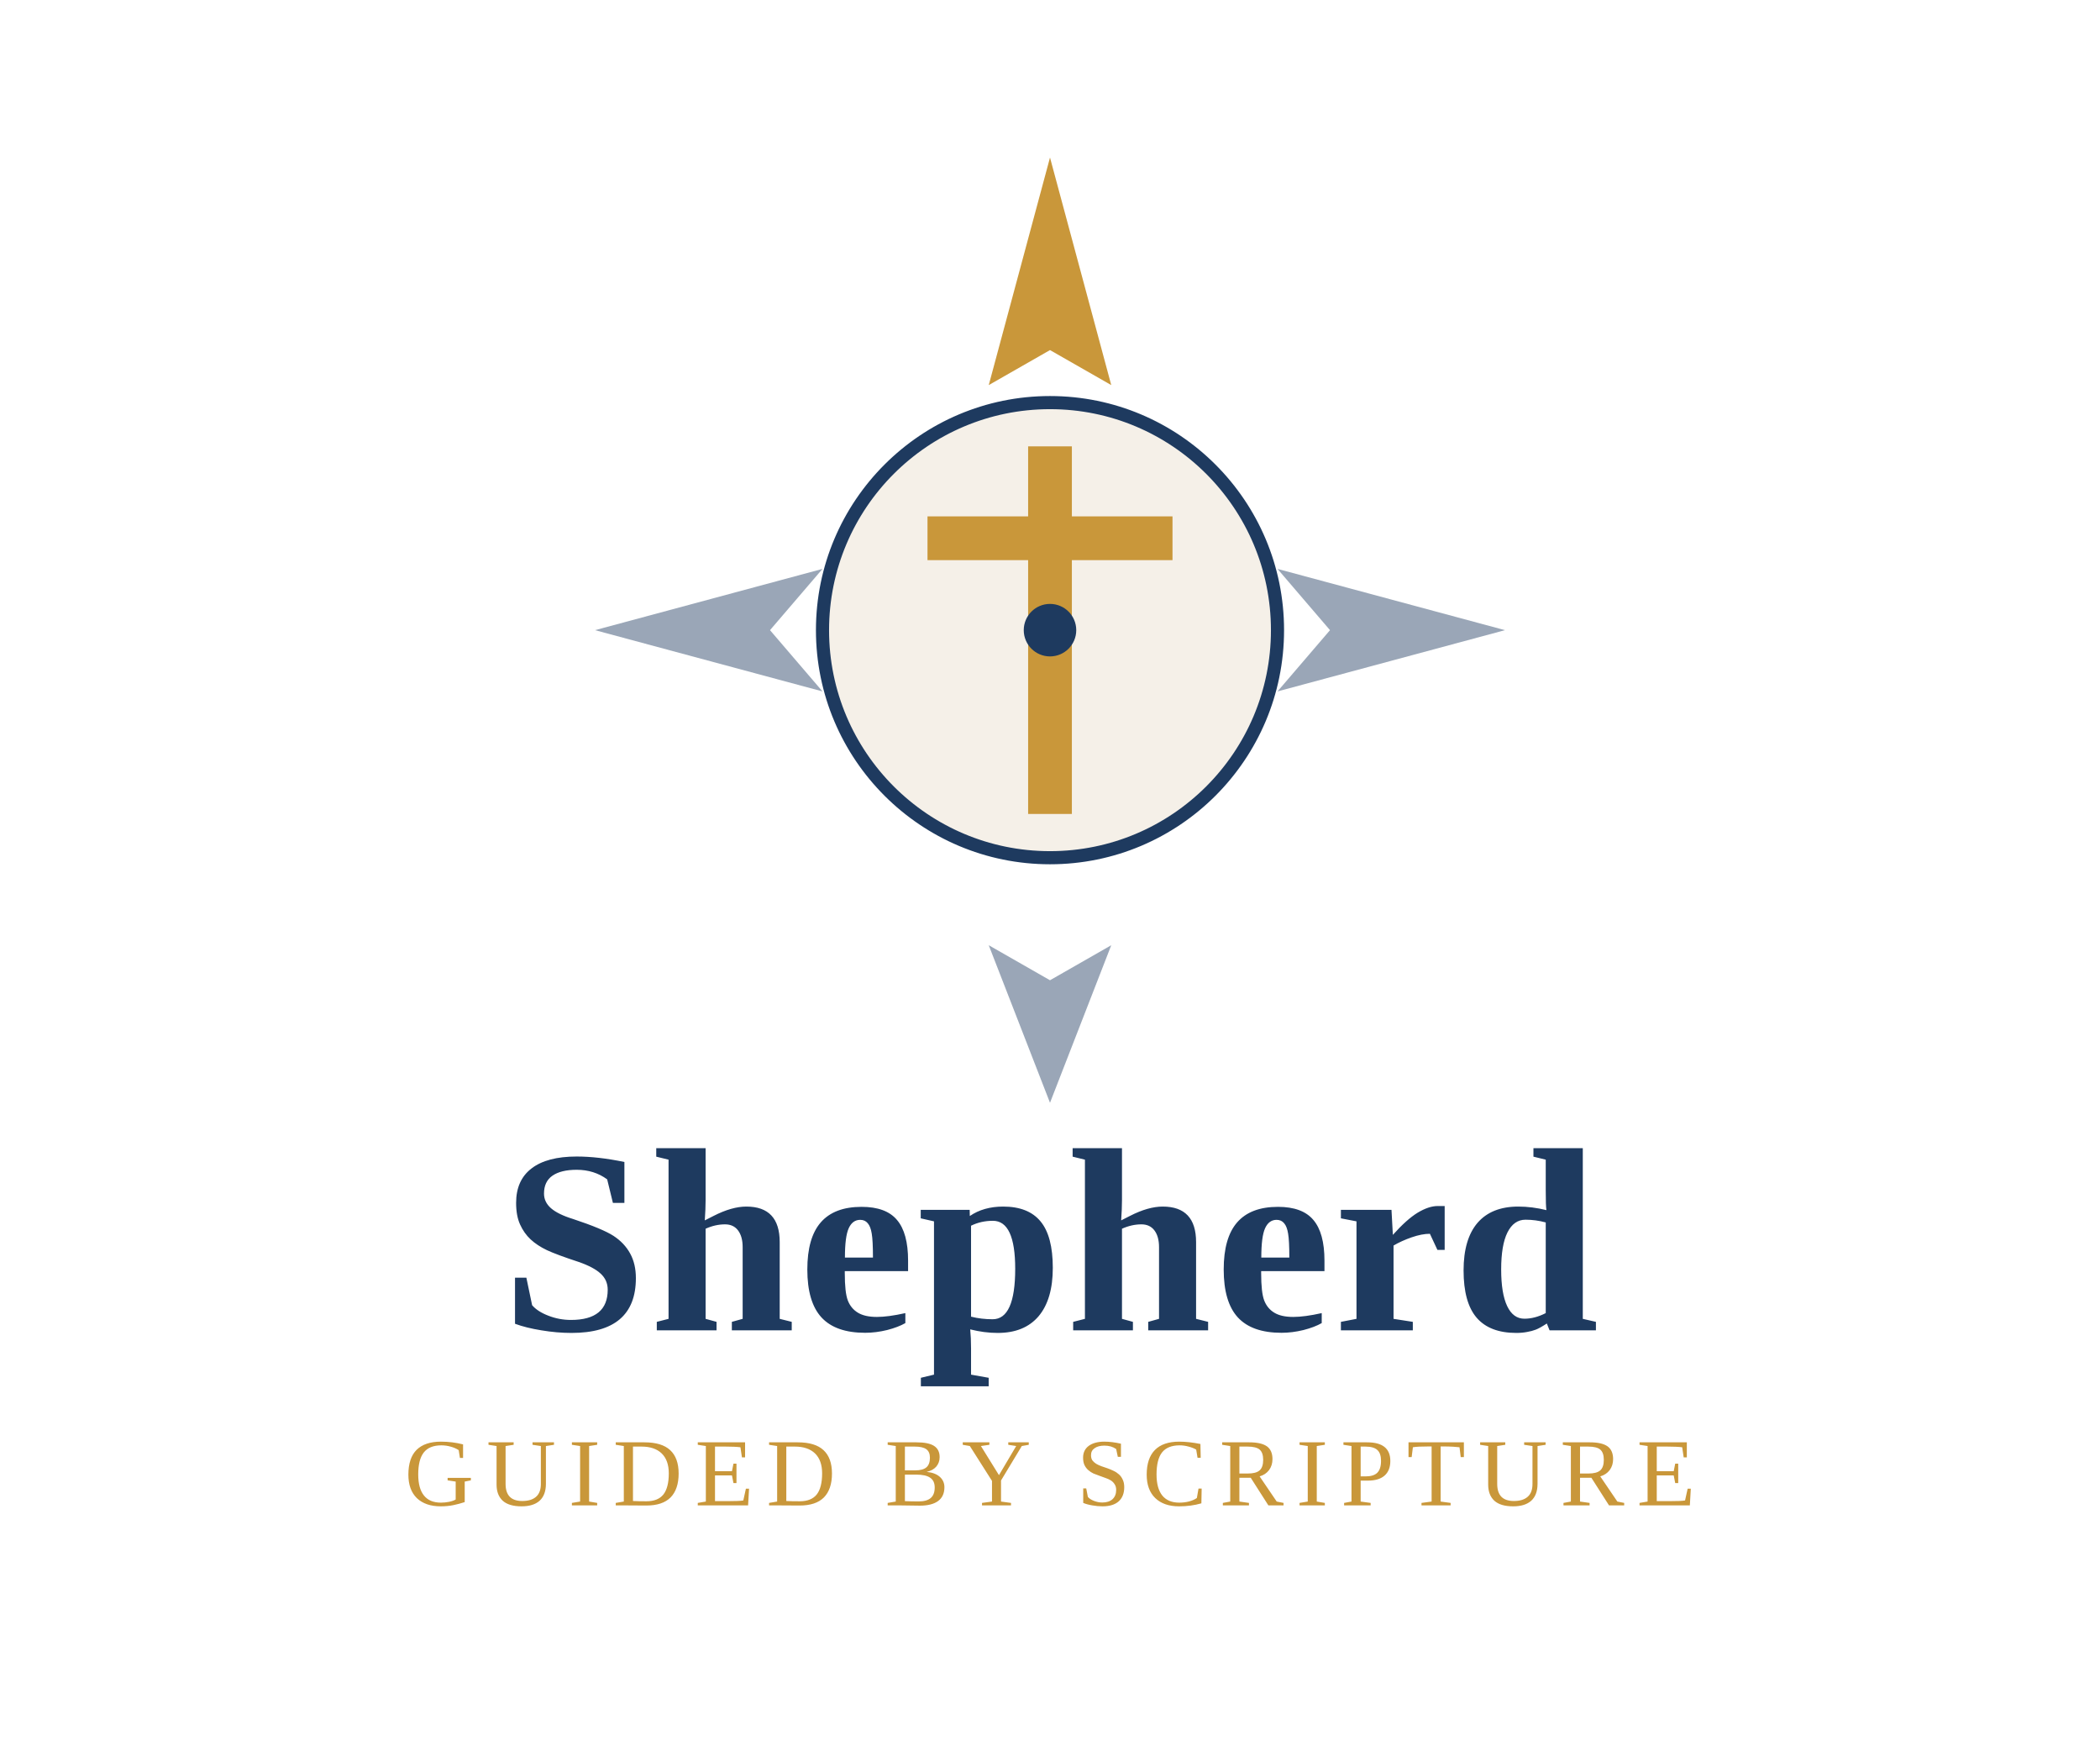
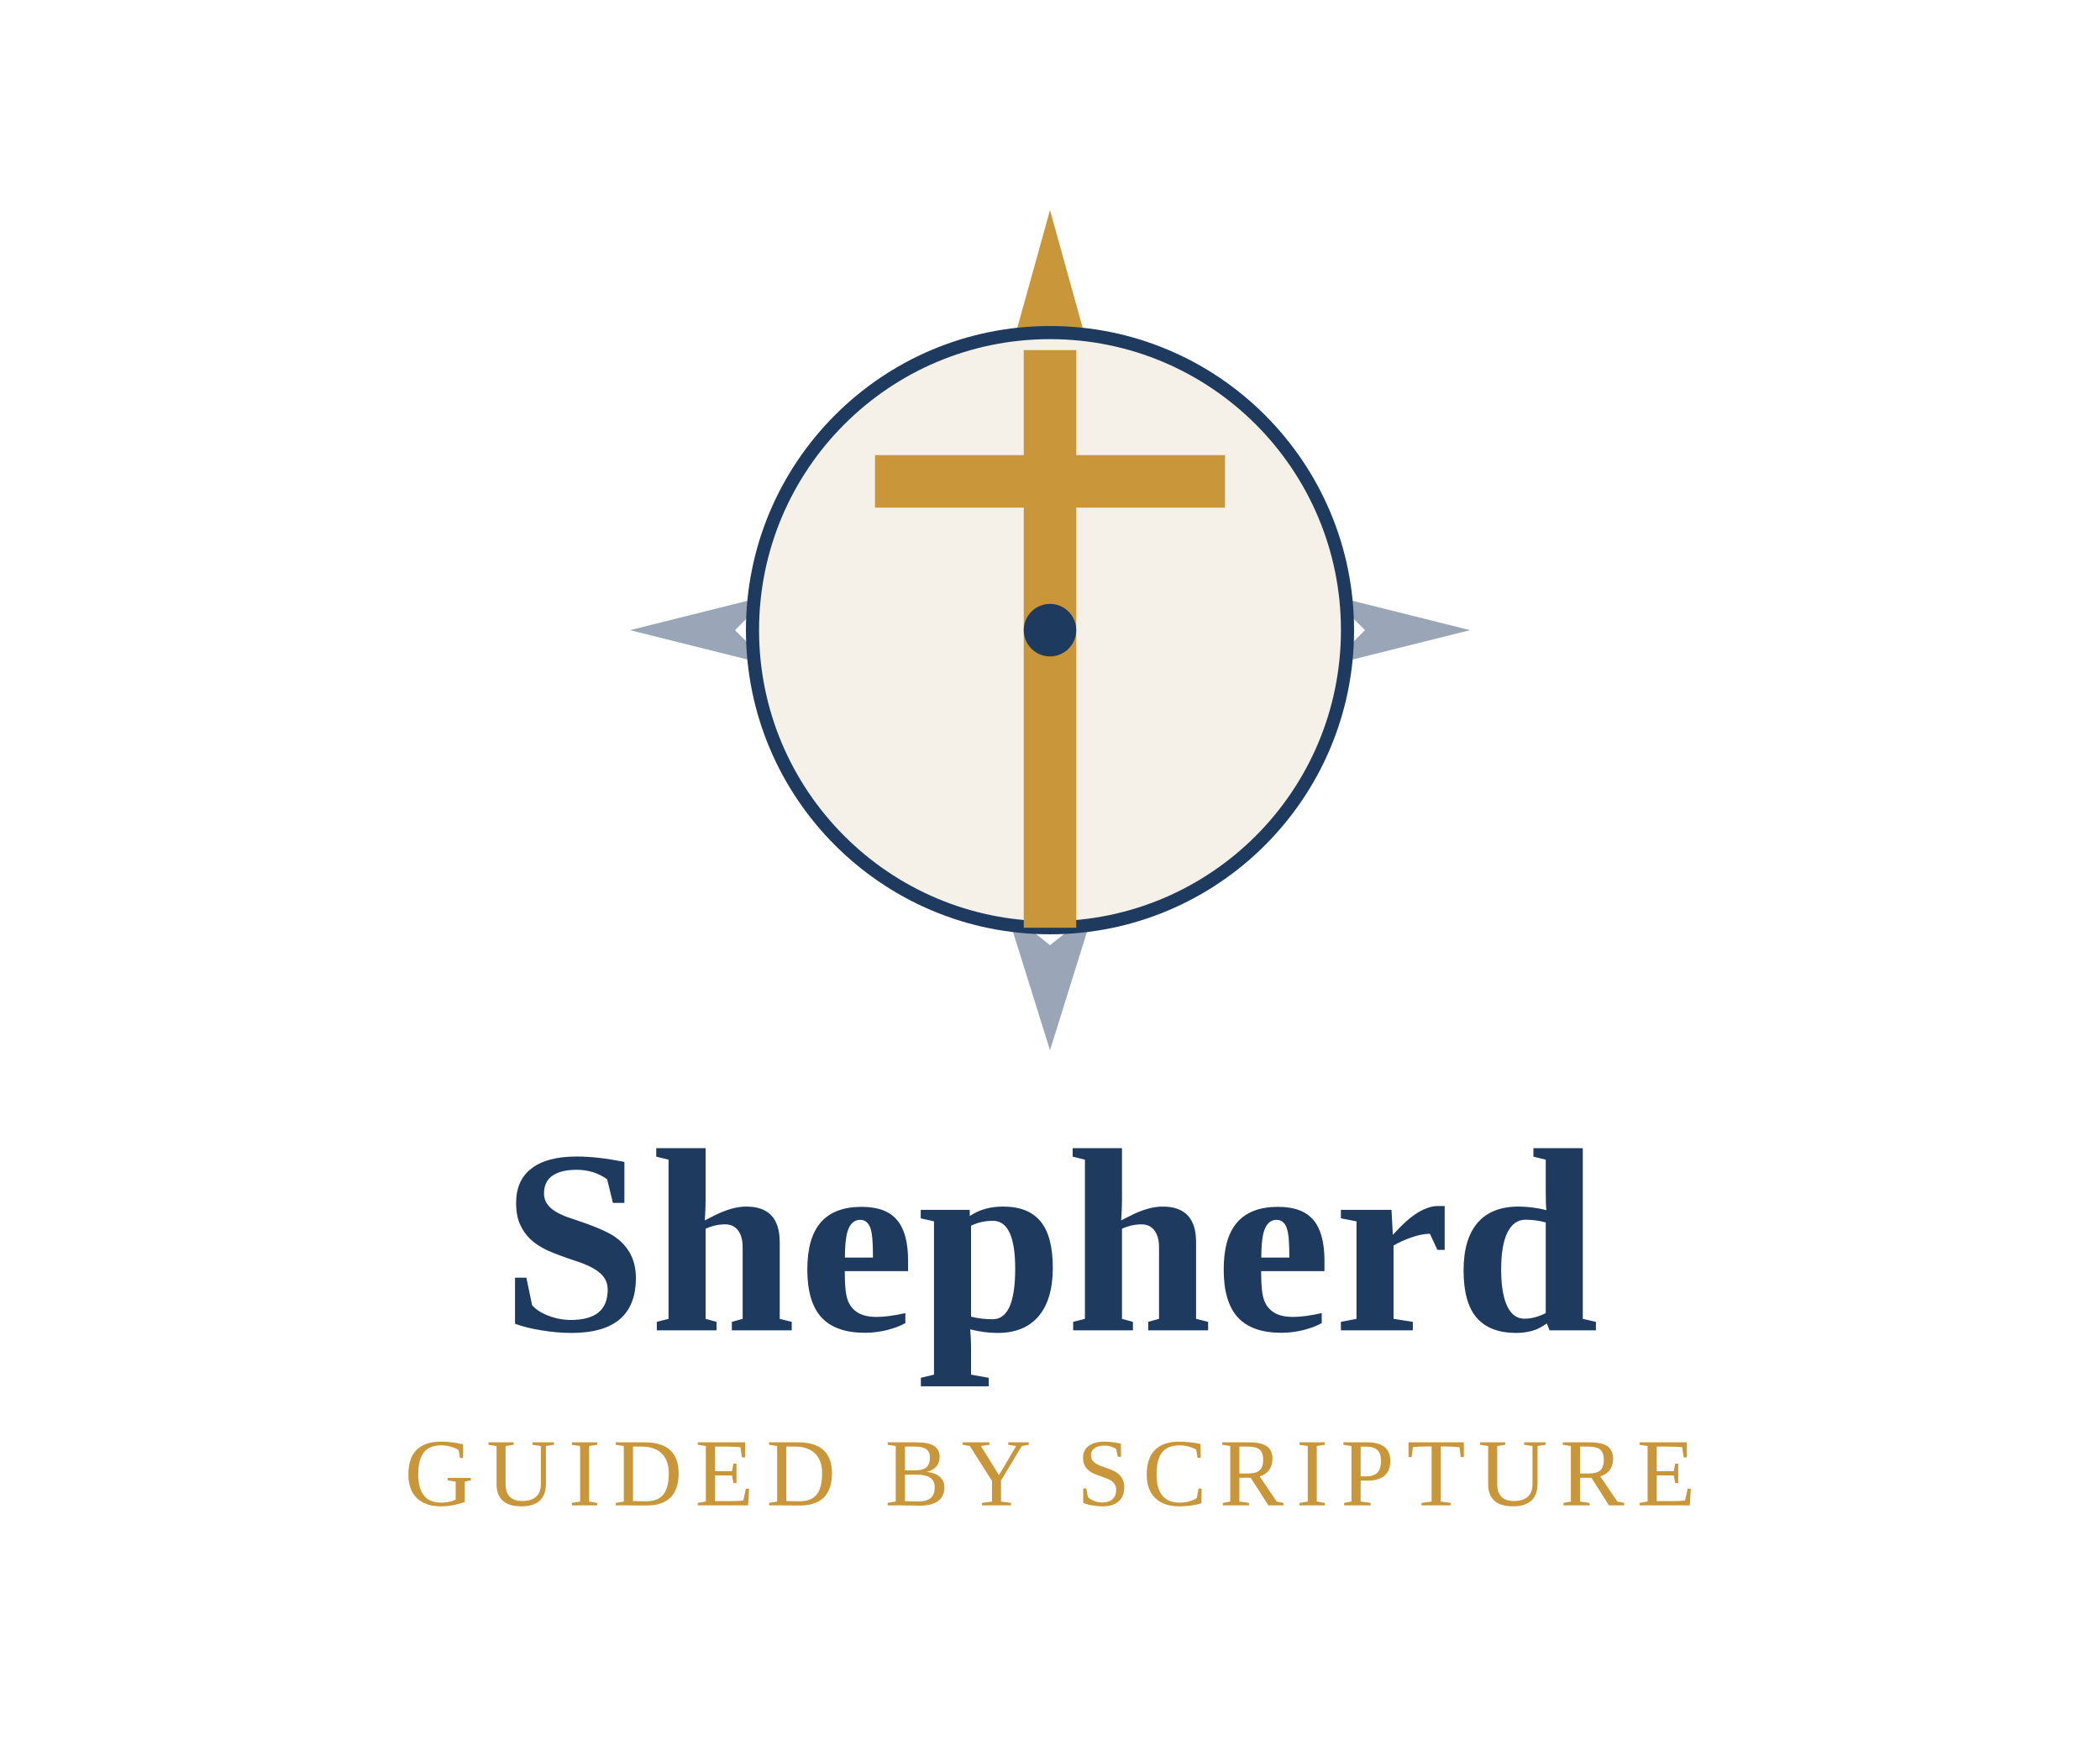
<svg xmlns="http://www.w3.org/2000/svg" viewBox="0 0 240 200" role="img">
-   <polygon points="120,18 113,44 120,40 127,44" fill="#c9973a" />
-   <polygon points="120,126 113,108 120,112 127,108" fill="#1e3a5f" opacity="0.45" />
-   <polygon points="172,72 146,65 152,72 146,79" fill="#1e3a5f" opacity="0.45" />
-   <polygon points="68,72 94,65 88,72 94,79" fill="#1e3a5f" opacity="0.45" />
-   <circle cx="120" cy="72" r="26" fill="#f5f0e8" stroke="#1e3a5f" stroke-width="1.5" />
-   <path d="M117.5,51 L122.5,51 L122.5,59 L134,59 L134,64 L122.5,64 L122.5,93 L117.5,93 L117.5,64 L106,64 L106,59 L117.5,59 Z" fill="#c9973a" />
+   <polygon points="120,24 115,42 120,38 125,42" fill="#c9973a" />
+   <polygon points="120,120 115,104 120,108 125,104" fill="#1e3a5f" opacity="0.45" />
+   <polygon points="168,72 152,68 156,72 152,76" fill="#1e3a5f" opacity="0.45" />
+   <polygon points="72,72 88,68 84,72 88,76" fill="#1e3a5f" opacity="0.45" />
+   <circle cx="120" cy="72" r="34" fill="#f5f0e8" stroke="#1e3a5f" stroke-width="1.5" />
+   <path d="M117,40 L123,40 L123,52 L140,52 L140,58 L123,58 L123,106 L117,106 L117,58 L100,58 L100,52 L117,52 Z" fill="#c9973a" />
  <circle cx="120" cy="72" r="3" fill="#1e3a5f" />
  <text x="120" y="152" text-anchor="middle" font-family="Georgia, 'Times New Roman', serif" font-size="30" font-weight="700" fill="#1e3a5f" letter-spacing="0.01em">Shepherd</text>
  <text x="120" y="172" text-anchor="middle" font-family="Georgia, 'Times New Roman', serif" font-size="11" fill="#c9973a" letter-spacing="0.13em">GUIDED BY SCRIPTURE</text>
</svg>
